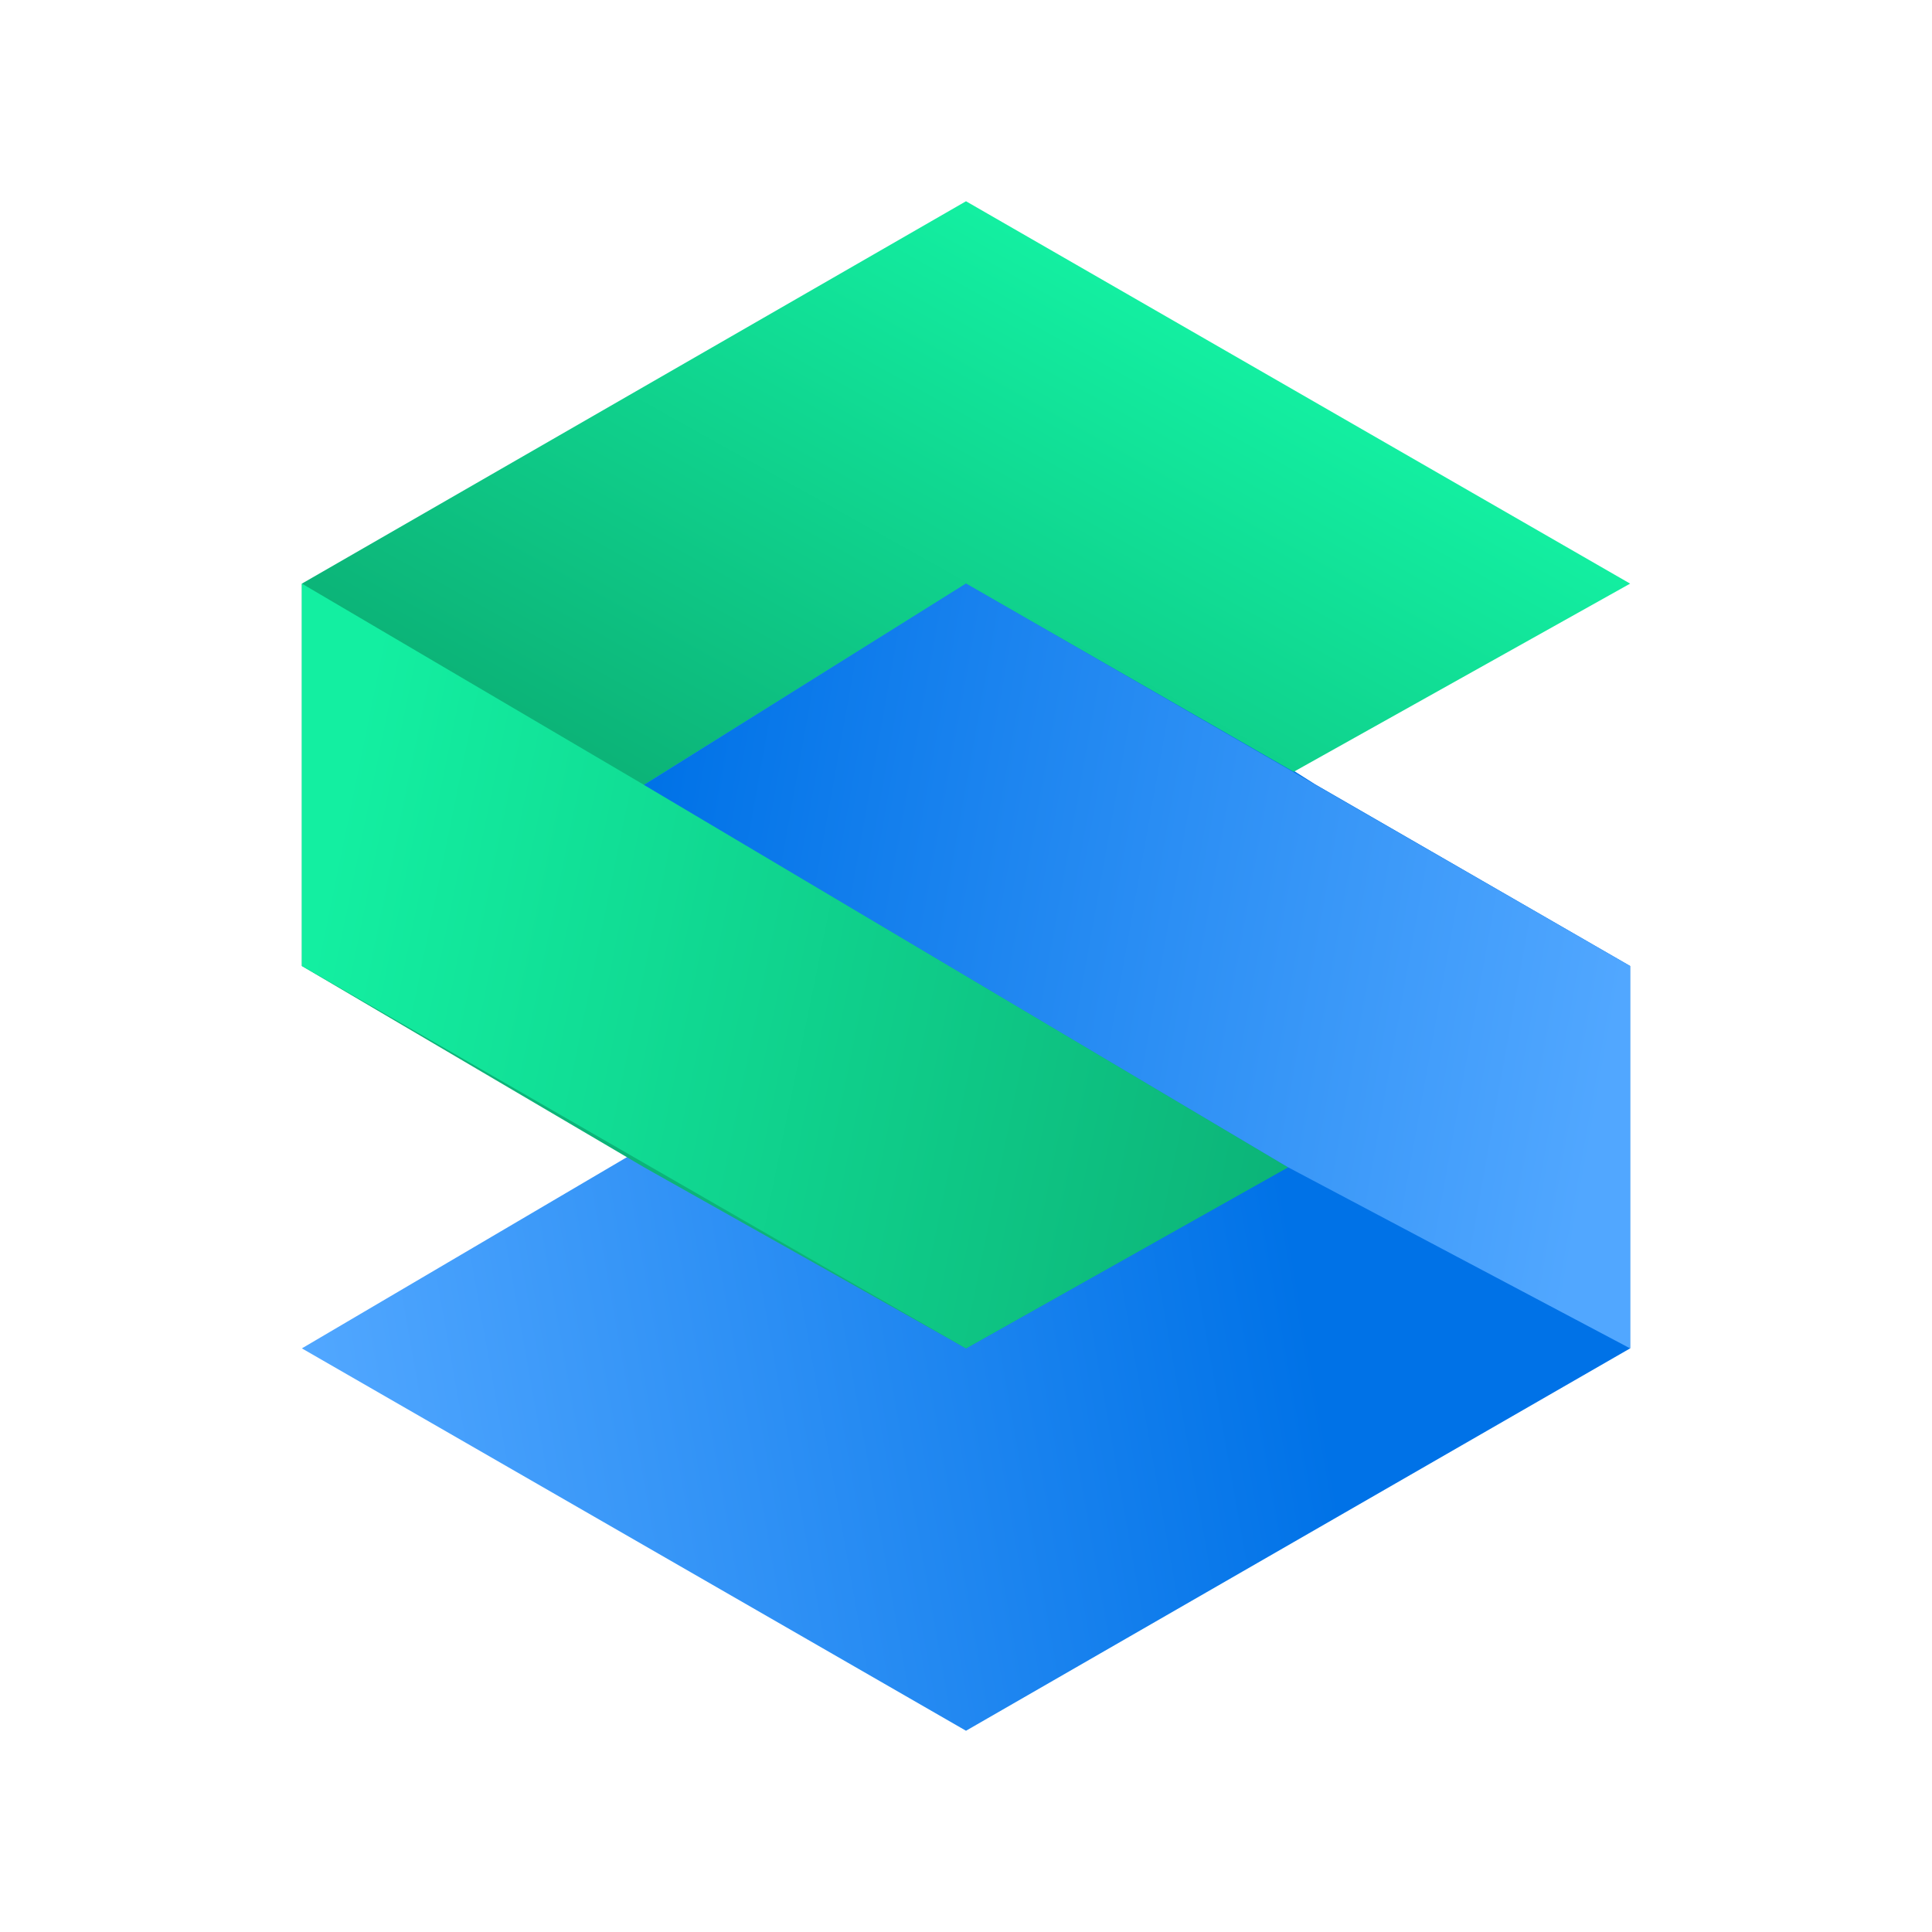
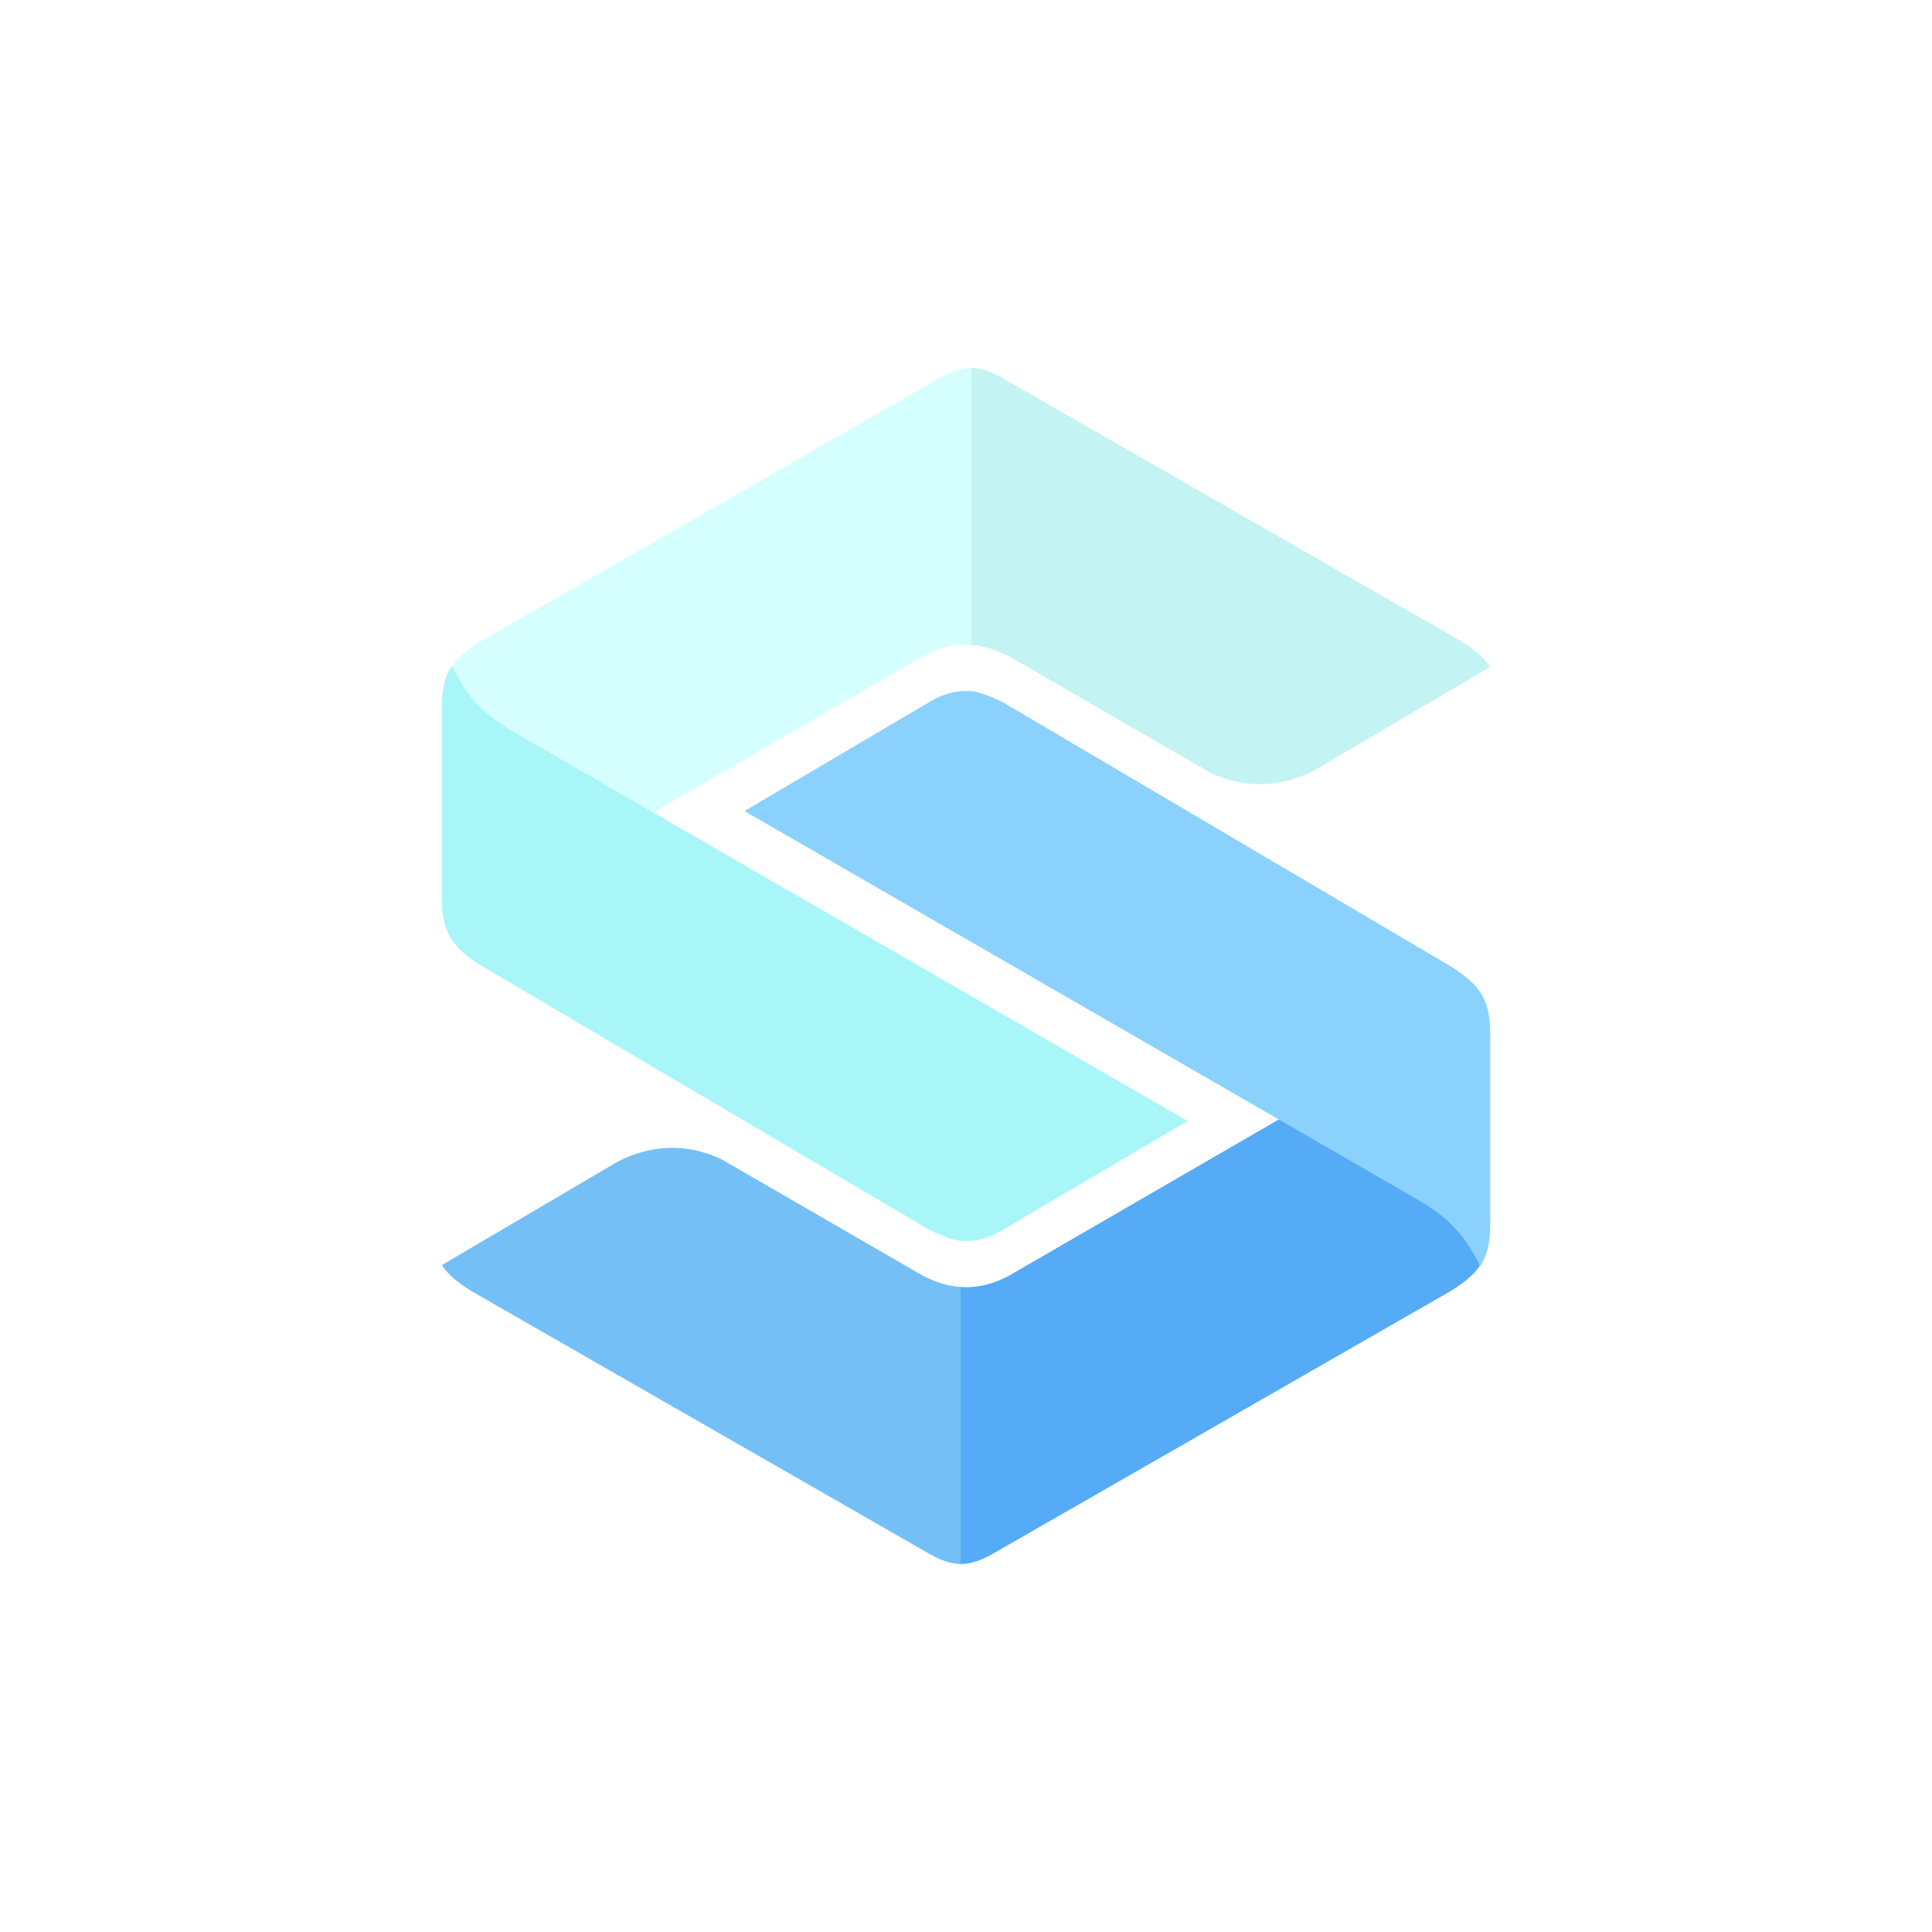
- <svg xmlns="http://www.w3.org/2000/svg" xmlns:xlink="http://www.w3.org/1999/xlink" viewBox="0 0 96 96">
-   <defs>
-     <linearGradient id="b">
-       <stop offset="0" stop-color="#13efa1" />
-       <stop offset="1" stop-color="#0cb478" />
-     </linearGradient>
-     <linearGradient id="a">
-       <stop offset="0" stop-color="#51a7ff" />
-       <stop offset="1" stop-color="#0072e7" />
-     </linearGradient>
-     <linearGradient id="c" x1="31.25" x2="79.75" y1="99.125" y2="90.5" gradientTransform="translate(-16 -32)" gradientUnits="userSpaceOnUse" xlink:href="#a" />
-     <linearGradient id="d" x1="64" x2="48" y1="42.125" y2="70.75" gradientTransform="translate(-16 -32)" gradientUnits="userSpaceOnUse" xlink:href="#b" />
-     <linearGradient id="e" x1="31.354" x2="79.823" y1="80.177" y2="90.076" gradientTransform="translate(-16 -32)" gradientUnits="userSpaceOnUse" xlink:href="#b" />
-     <linearGradient id="f" x1="96.79" x2="48.386" y1="80" y2="71.338" gradientTransform="translate(-16 -32)" gradientUnits="userSpaceOnUse" xlink:href="#a" />
-   </defs>
-   <path fill="url(#c)" d="M48 28L16 47l16 10-17 10 33 19 33-19V48l-15.656-9.031z" />
-   <path fill="url(#d)" d="M48 10L15 29v19l17 10 16 9 16-9-32-19 16-10 16.283 9.35L81 29z" />
-   <path fill="url(#e)" d="M15 29v19l33 19 16-9-32-19z" />
-   <path fill="url(#f)" d="M48 29L32 39l32 19 17 9V48z" />
+ <svg xmlns="http://www.w3.org/2000/svg" viewBox="0 0 640 640" preserveAspectRatio="xMidYMid meet" version="1.1">
+   <path style="fill:#c3f3f3" d="m 417.468,259.763 c 5.986,-0.029 11.971,-1.542 17.708,-4.463 l 58.458,-34.392 c -2.227,-3.405 -5.952,-6.468 -12.129,-9.926 l -148.182,-85.029 c -4.496,-2.669 -8.095,-4.083 -11.816,-4.073 -19.05,18.761 -19.452,72.358 0,91.768 4.78,0.303 9.582,1.854 14.356,4.669 l 64.986,37.58 c 5.403,2.622 11.011,3.893 16.618,3.865 z" />
+   <path d="m 222.523,380.237 c -5.986,0.029 -11.971,1.542 -17.708,4.463 l -58.458,34.392 c 2.227,3.405 5.952,6.468 12.129,9.926 l 148.182,85.029 c 4.496,2.669 8.095,4.083 11.816,4.073 12.365,-27.335 22.783,-55.183 0,-91.768 -4.78,-0.303 -9.582,-1.854 -14.356,-4.669 L 239.142,384.103 c -5.403,-2.622 -11.011,-3.893 -16.618,-3.865 z" style="fill:#74bff6" />
+   <path style="fill:#56abf6" d="m 441.662,360.392 -105.844,61.291 c -5.763,3.495 -11.662,5.045 -17.597,4.669 v 91.769 c 3.536,-0.01 7.181,-1.307 11.816,-4.074 L 478.221,429.019 c 6.016,-3.369 9.705,-6.363 11.951,-9.663 0.278,-38.421 -20.265,-58.4 -48.51,-58.964 z" />
+   <path d="m 319.976,228.89 c -4.013,0.02 -8.026,1.205 -11.816,3.493 L 246.609,268.669 470.382,397.831 c 6.958,4.133 12.754,9.027 16.65,15.731 1.216,1.77 2.272,3.689 3.139,5.794 l 0.137,0.072 c 2.803,-4.118 3.356,-8.71 3.356,-15.103 v -61.407 c -0.107,-10.897 -2.116,-16.502 -14.936,-23.882 l -68.335,-40.315 -77.948,-45.954 c -2.728,-1.461 -6,-2.744 -9.473,-3.674 -0.996,-0.14 -1.996,-0.207 -2.995,-0.202 z" style="fill:#8bd1fe" />
+   <path d="m 198.338,279.608 105.844,-61.291 c 5.763,-3.495 11.662,-5.045 17.597,-4.669 v -91.769 c -3.536,0.01 -7.181,1.307 -11.816,4.074 L 161.779,210.981 c -6.016,3.369 -9.705,6.363 -11.951,9.663 0.429,38.421 25.922,59.107 48.51,58.964 z" style="fill:#d6ffff" />
+   <path style="fill:#a9f6f9" d="m 320.024,411.11 c 4.013,-0.02 8.026,-1.205 11.816,-3.493 l 61.552,-36.286 -223.773,-129.162 c -6.958,-4.133 -12.754,-9.027 -16.65,-15.731 -1.216,-1.77 -2.272,-3.689 -3.139,-5.794 l -0.137,-0.072 c -2.803,4.118 -3.356,8.71 -3.356,15.103 v 61.407 c 0.107,10.897 2.116,16.502 14.936,23.882 l 68.335,40.315 77.948,45.954 c 2.728,1.461 6,2.744 9.473,3.674 0.996,0.14 1.996,0.207 2.995,0.202 z" />
</svg>
